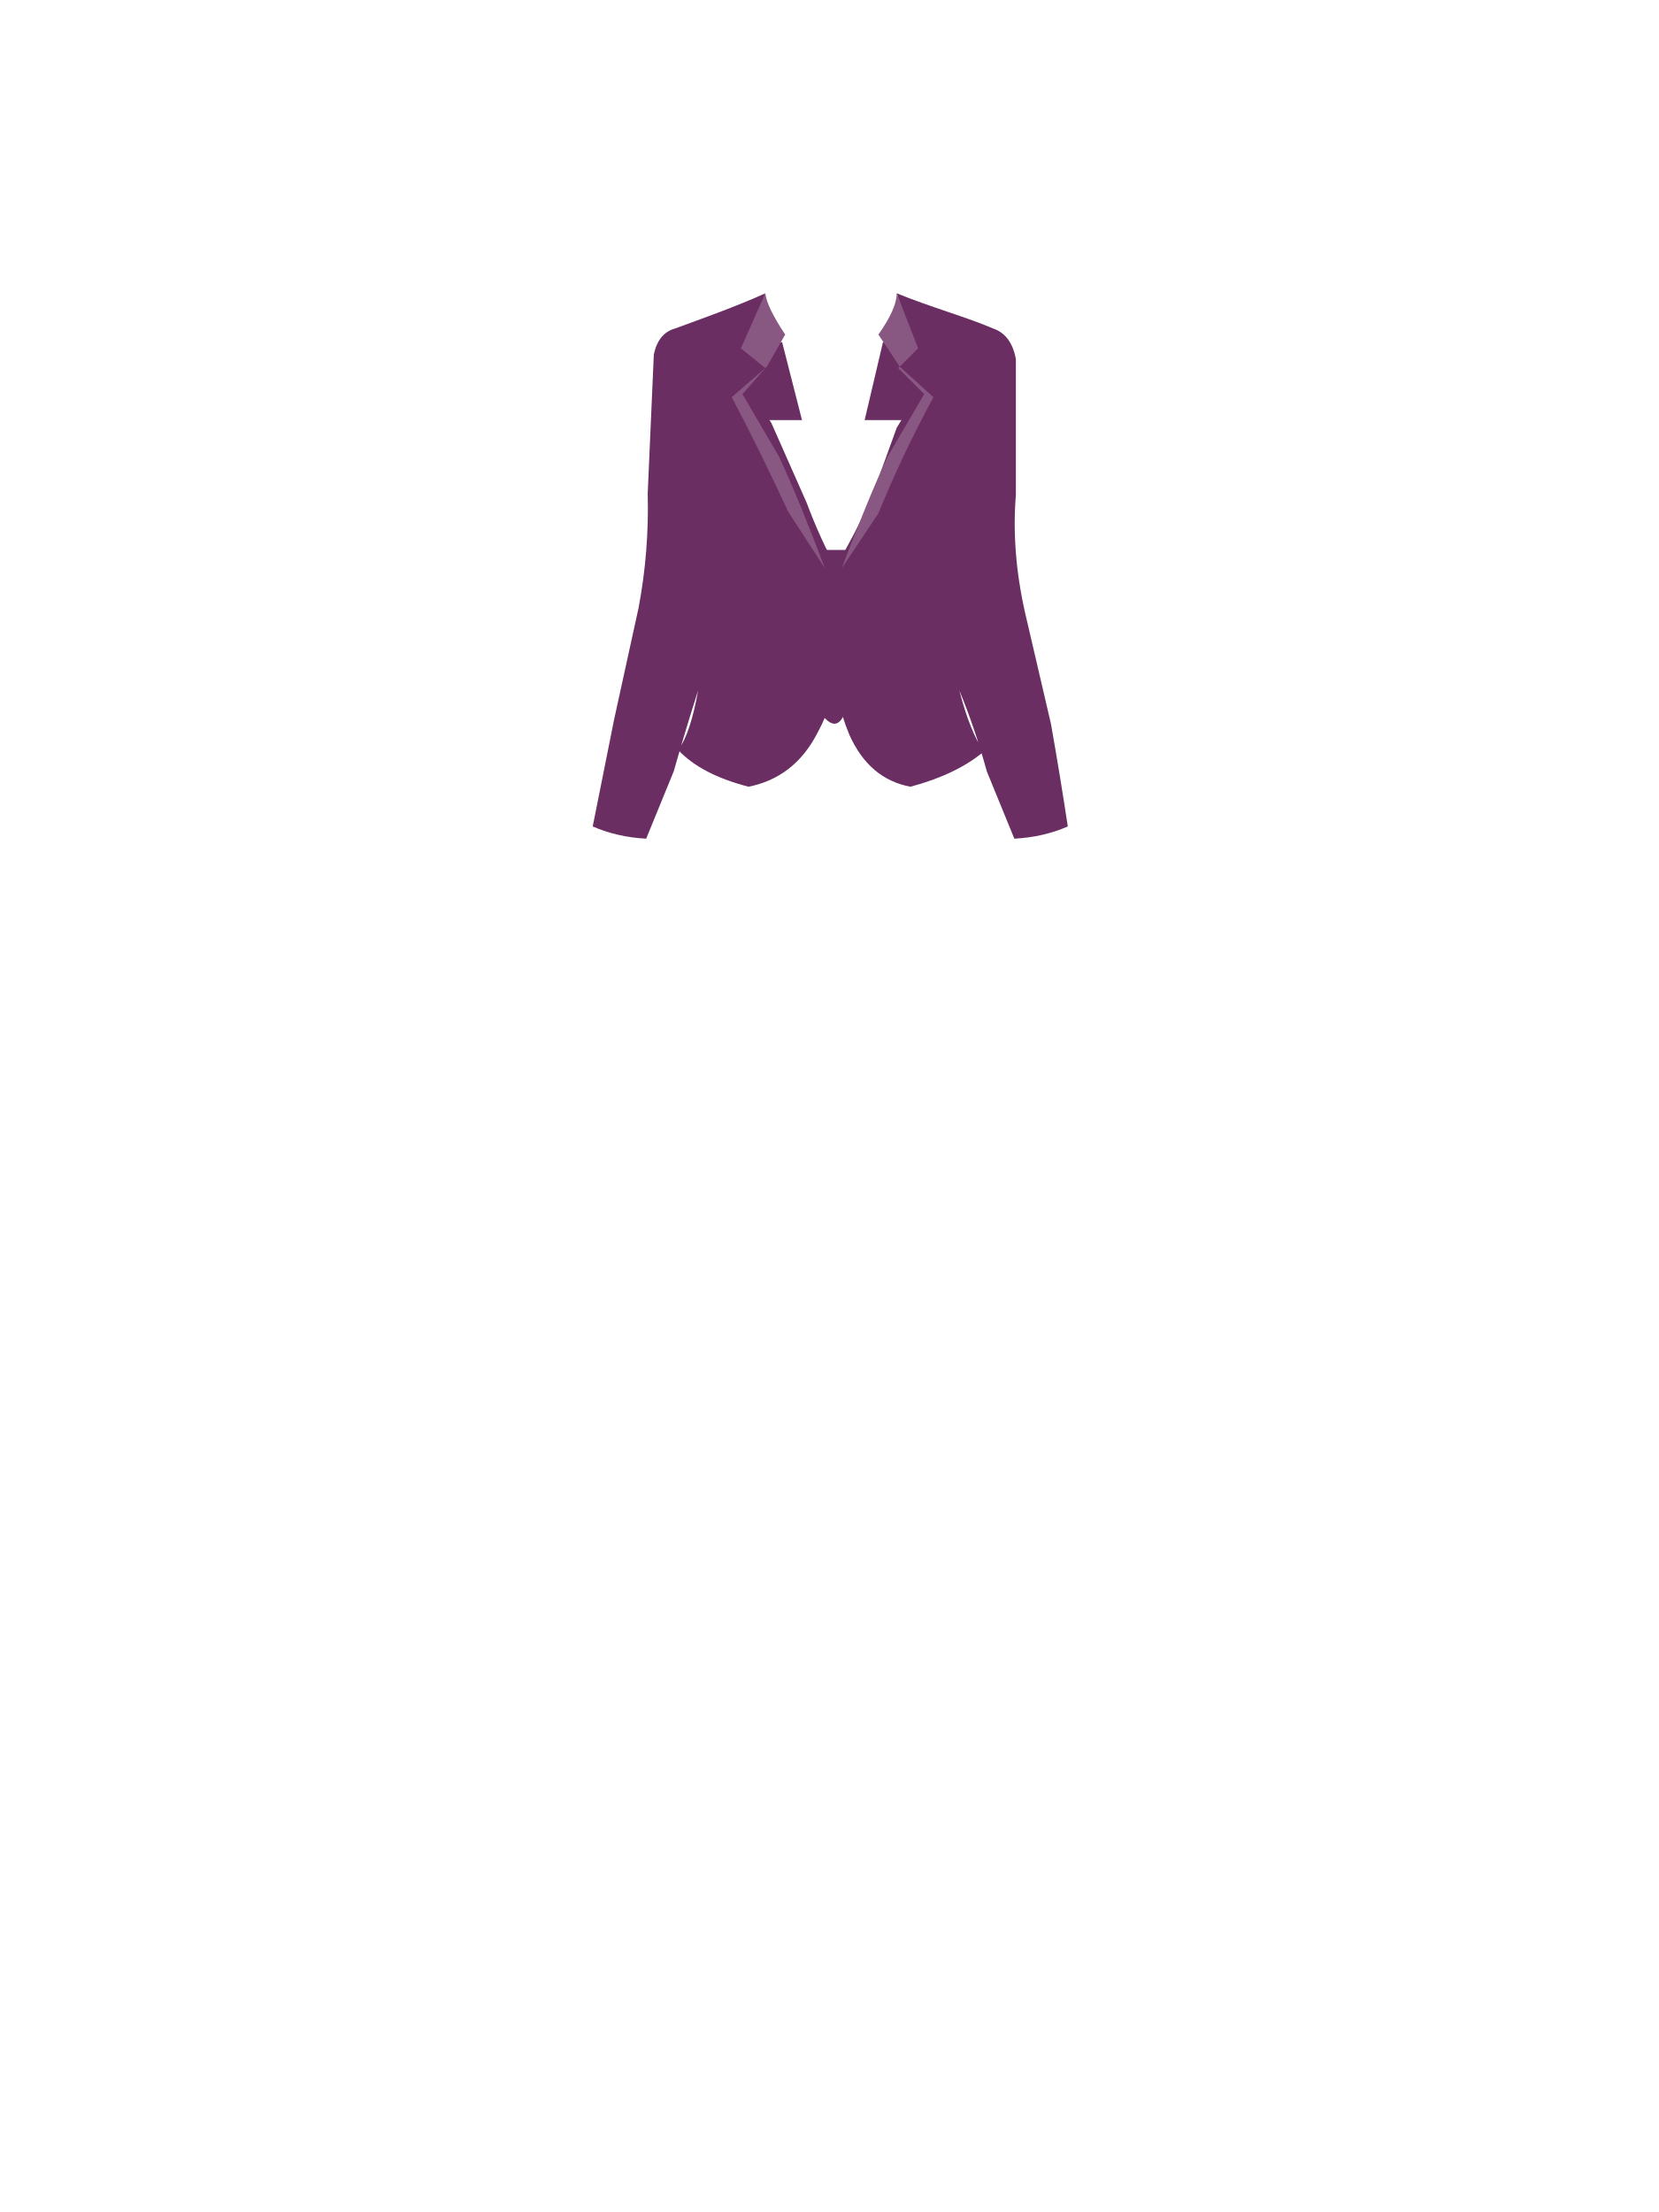
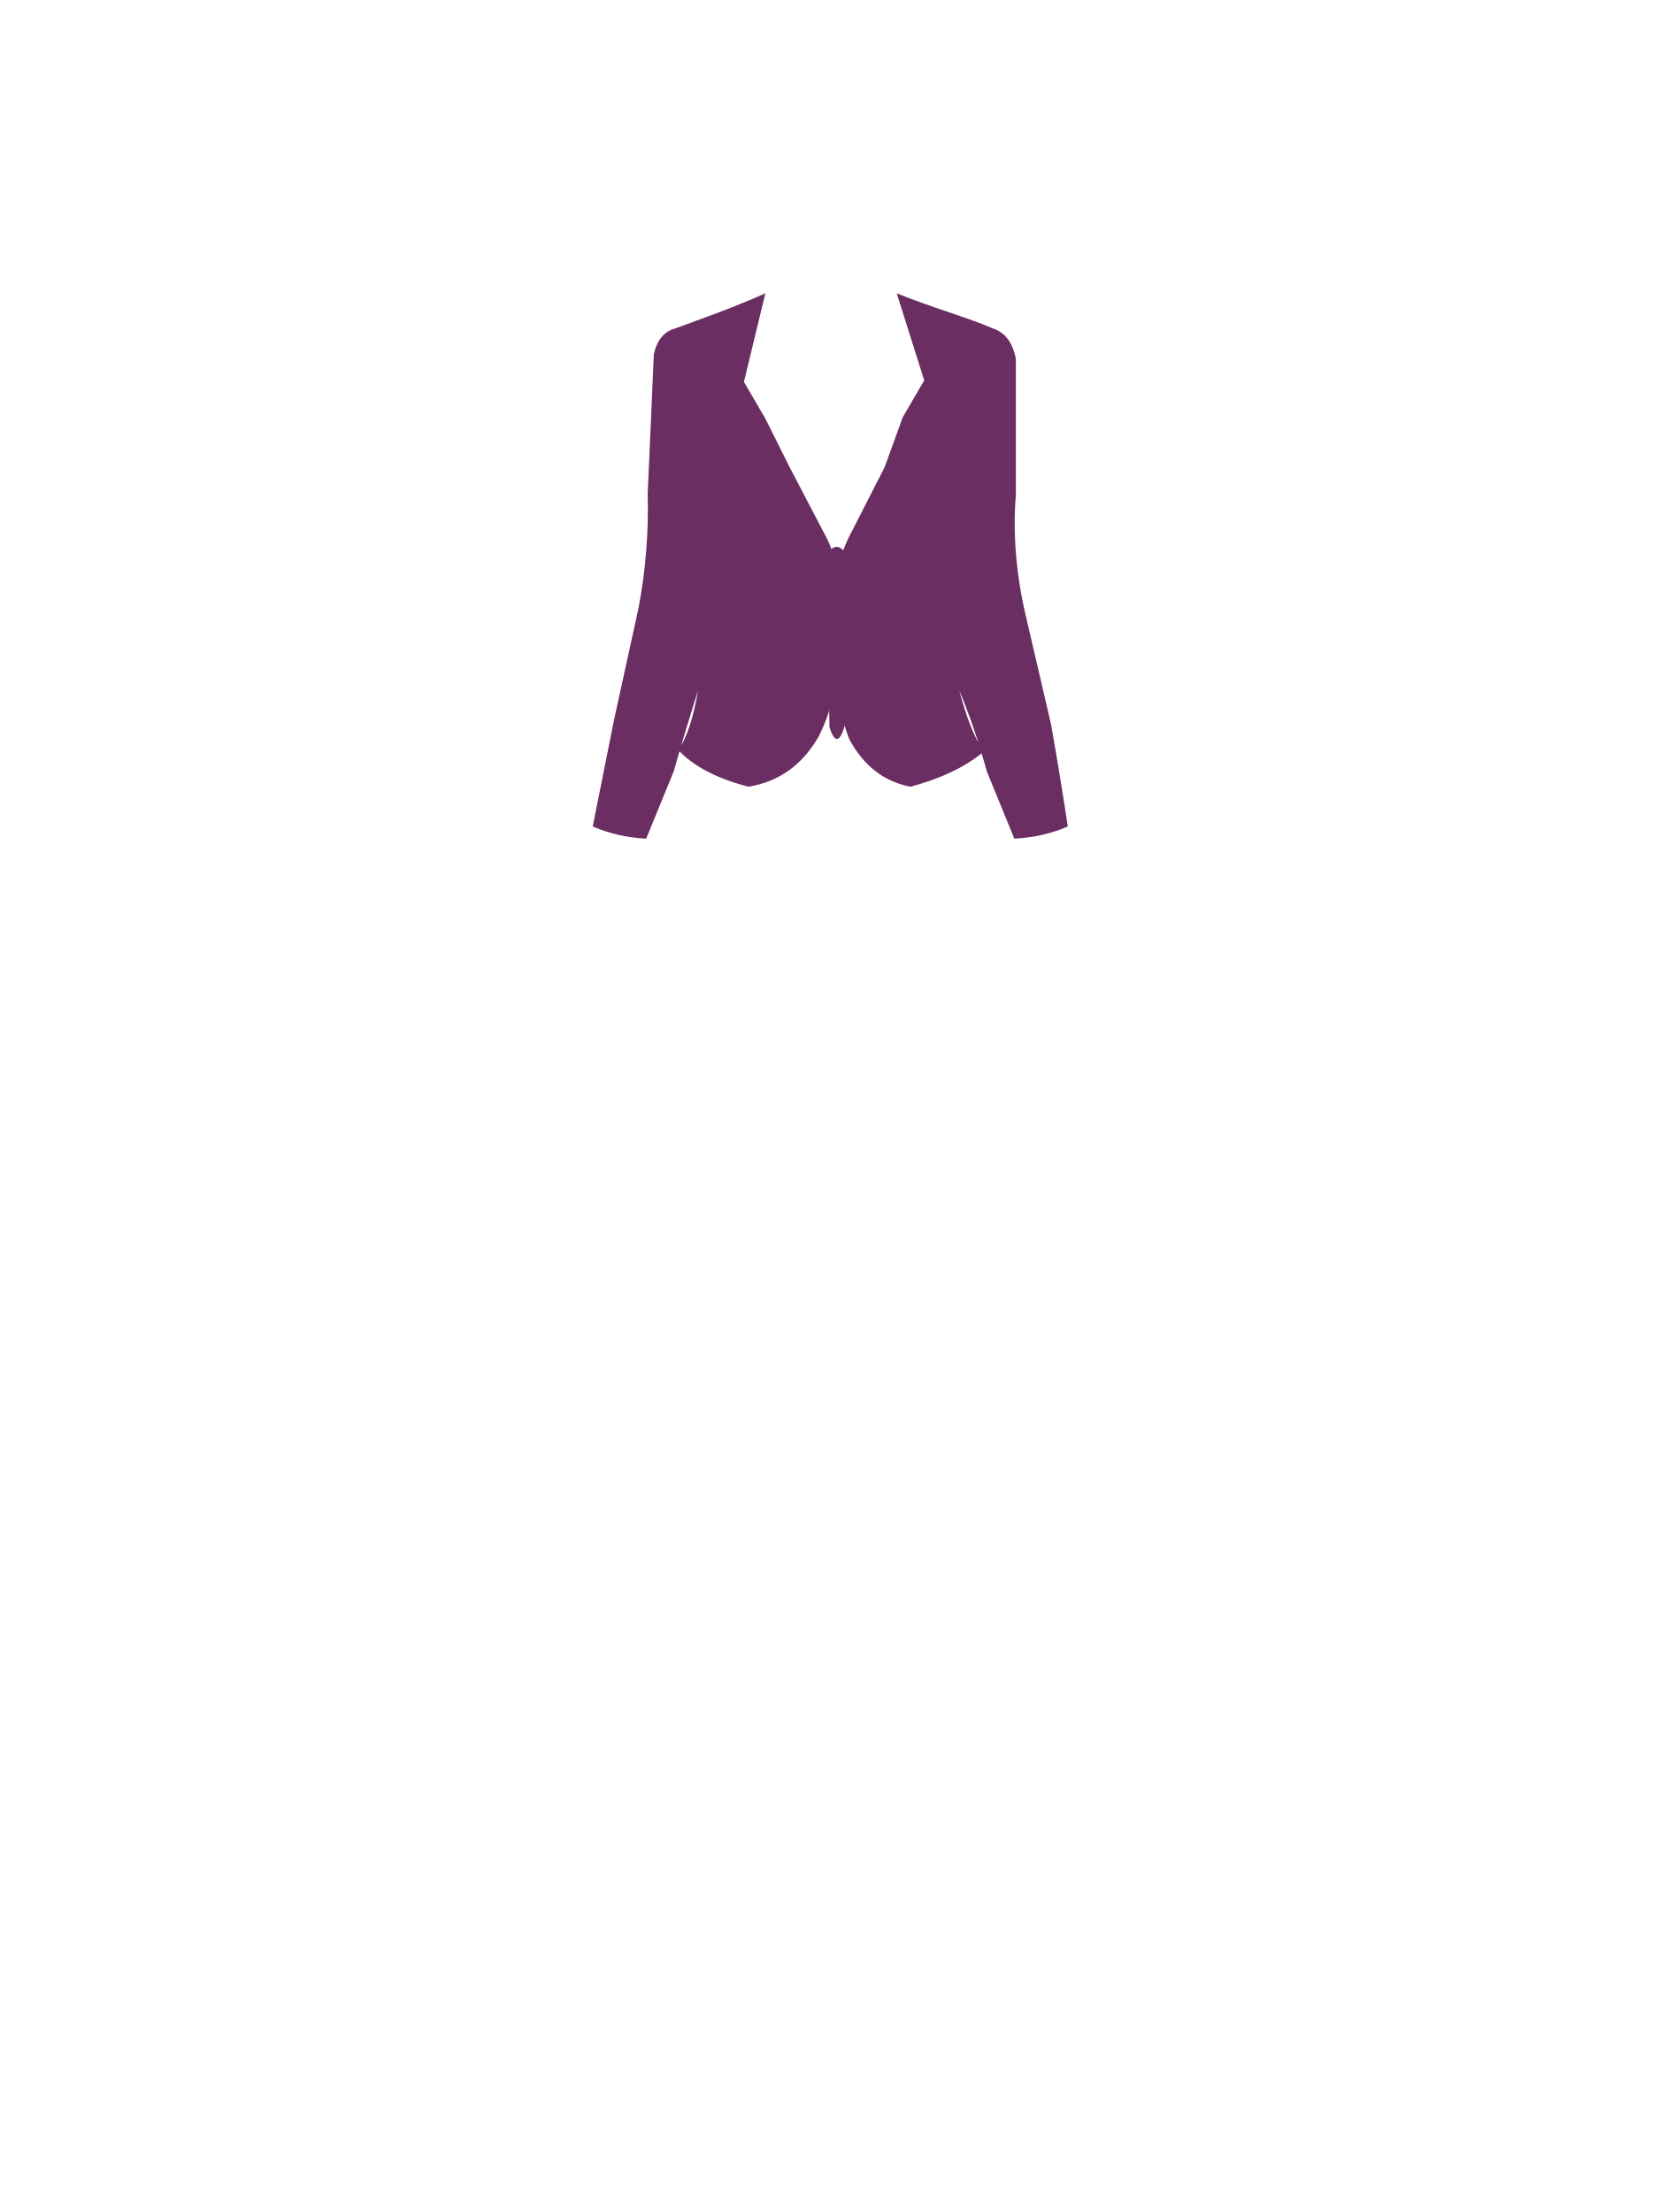
- <svg xmlns="http://www.w3.org/2000/svg" viewBox="0 0 1086 1448" width="1086" height="1448">
+ <svg xmlns="http://www.w3.org/2000/svg" width="1086" height="1448" viewBox="0 0 1086 1448">
  <g fill="#6b2e63">
-     <path d="M501 192 C481 201 461 208 442 215 Q431 218 428 232 L424 323 Q425 361 418 398 L402 471 Q394 511 388 541 Q404 548 423 549 L441 505 Q449 477 457 452 Q452 480 444 491 Q459 507 490 515 Q520 509 535 480 Q547 458 548 435 L548 373 Q537 353 528 329 L505 277 L485 246 L501 192 Z" />
-     <path d="M587 192 C609 201 634 208 650 215 Q662 219 665 235 L665 324 Q662 361 671 401 L688 474 Q694 508 699 541 Q683 548 664 549 L646 505 Q638 476 628 452 Q635 479 644 492 Q626 507 596 515 Q569 510 556 481 Q546 457 546 432 L546 373 Q559 351 570 327 L587 280 L606 249 L587 192 Z" />
-   </g>
-   <g fill="#6b2e63">
-     <path d="M485 226 L512 224 L525 275 L482 275 Z" />
-     <path d="M578 224 L603 226 L613 275 L566 275 Z" />
-     <path d="M535 360 L555 360 L554 464 Q548 483 536 465 Z" />
-   </g>
-   <g fill="#895882">
-     <path d="M501 192 Q502 201 514 219 L502 240 L479 260 Q497 294 516 335 L540 372 Q523 327 510 299 L486 258 L501 241 L485 228 Z" />
-     <path d="M587 192 Q587 202 575 219 L589 240 L611 260 Q590 299 575 336 L551 372 Q568 327 581 299 L605 258 L588 241 L601 228 Z" />
+     <path d="M501 192 C481 201 461 208 442 215 Q431 218 428 232 L424 323 Q425 361 418 398 L402 471 Q394 511 388 541 Q404 548 423 549 L441 505 Q449 477 457 452 Q452 480 444 491 Q459 507 490 515 Q520 510 536 482 Q547 460 548 436 L548 376 Q547 363 540 350 L517 306 L501 274 L487 250 L501 192 Z" />
+     <path d="M587 192 C609 201 634 208 650 215 Q662 219 665 235 L665 324 Q662 361 671 401 L688 474 Q694 508 699 541 Q683 548 664 549 L646 505 Q638 476 628 452 Q635 479 644 492 Q626 507 596 515 Q570 510 556 484 Q548 464 548 440 L548 376 Q550 363 556 351 L579 306 L591 273 L605 249 L587 192 Z" />
+     <path d="M541 363 Q548 353 554 363 L553 475 Q548 492 543 476 Z" />
  </g>
</svg>
